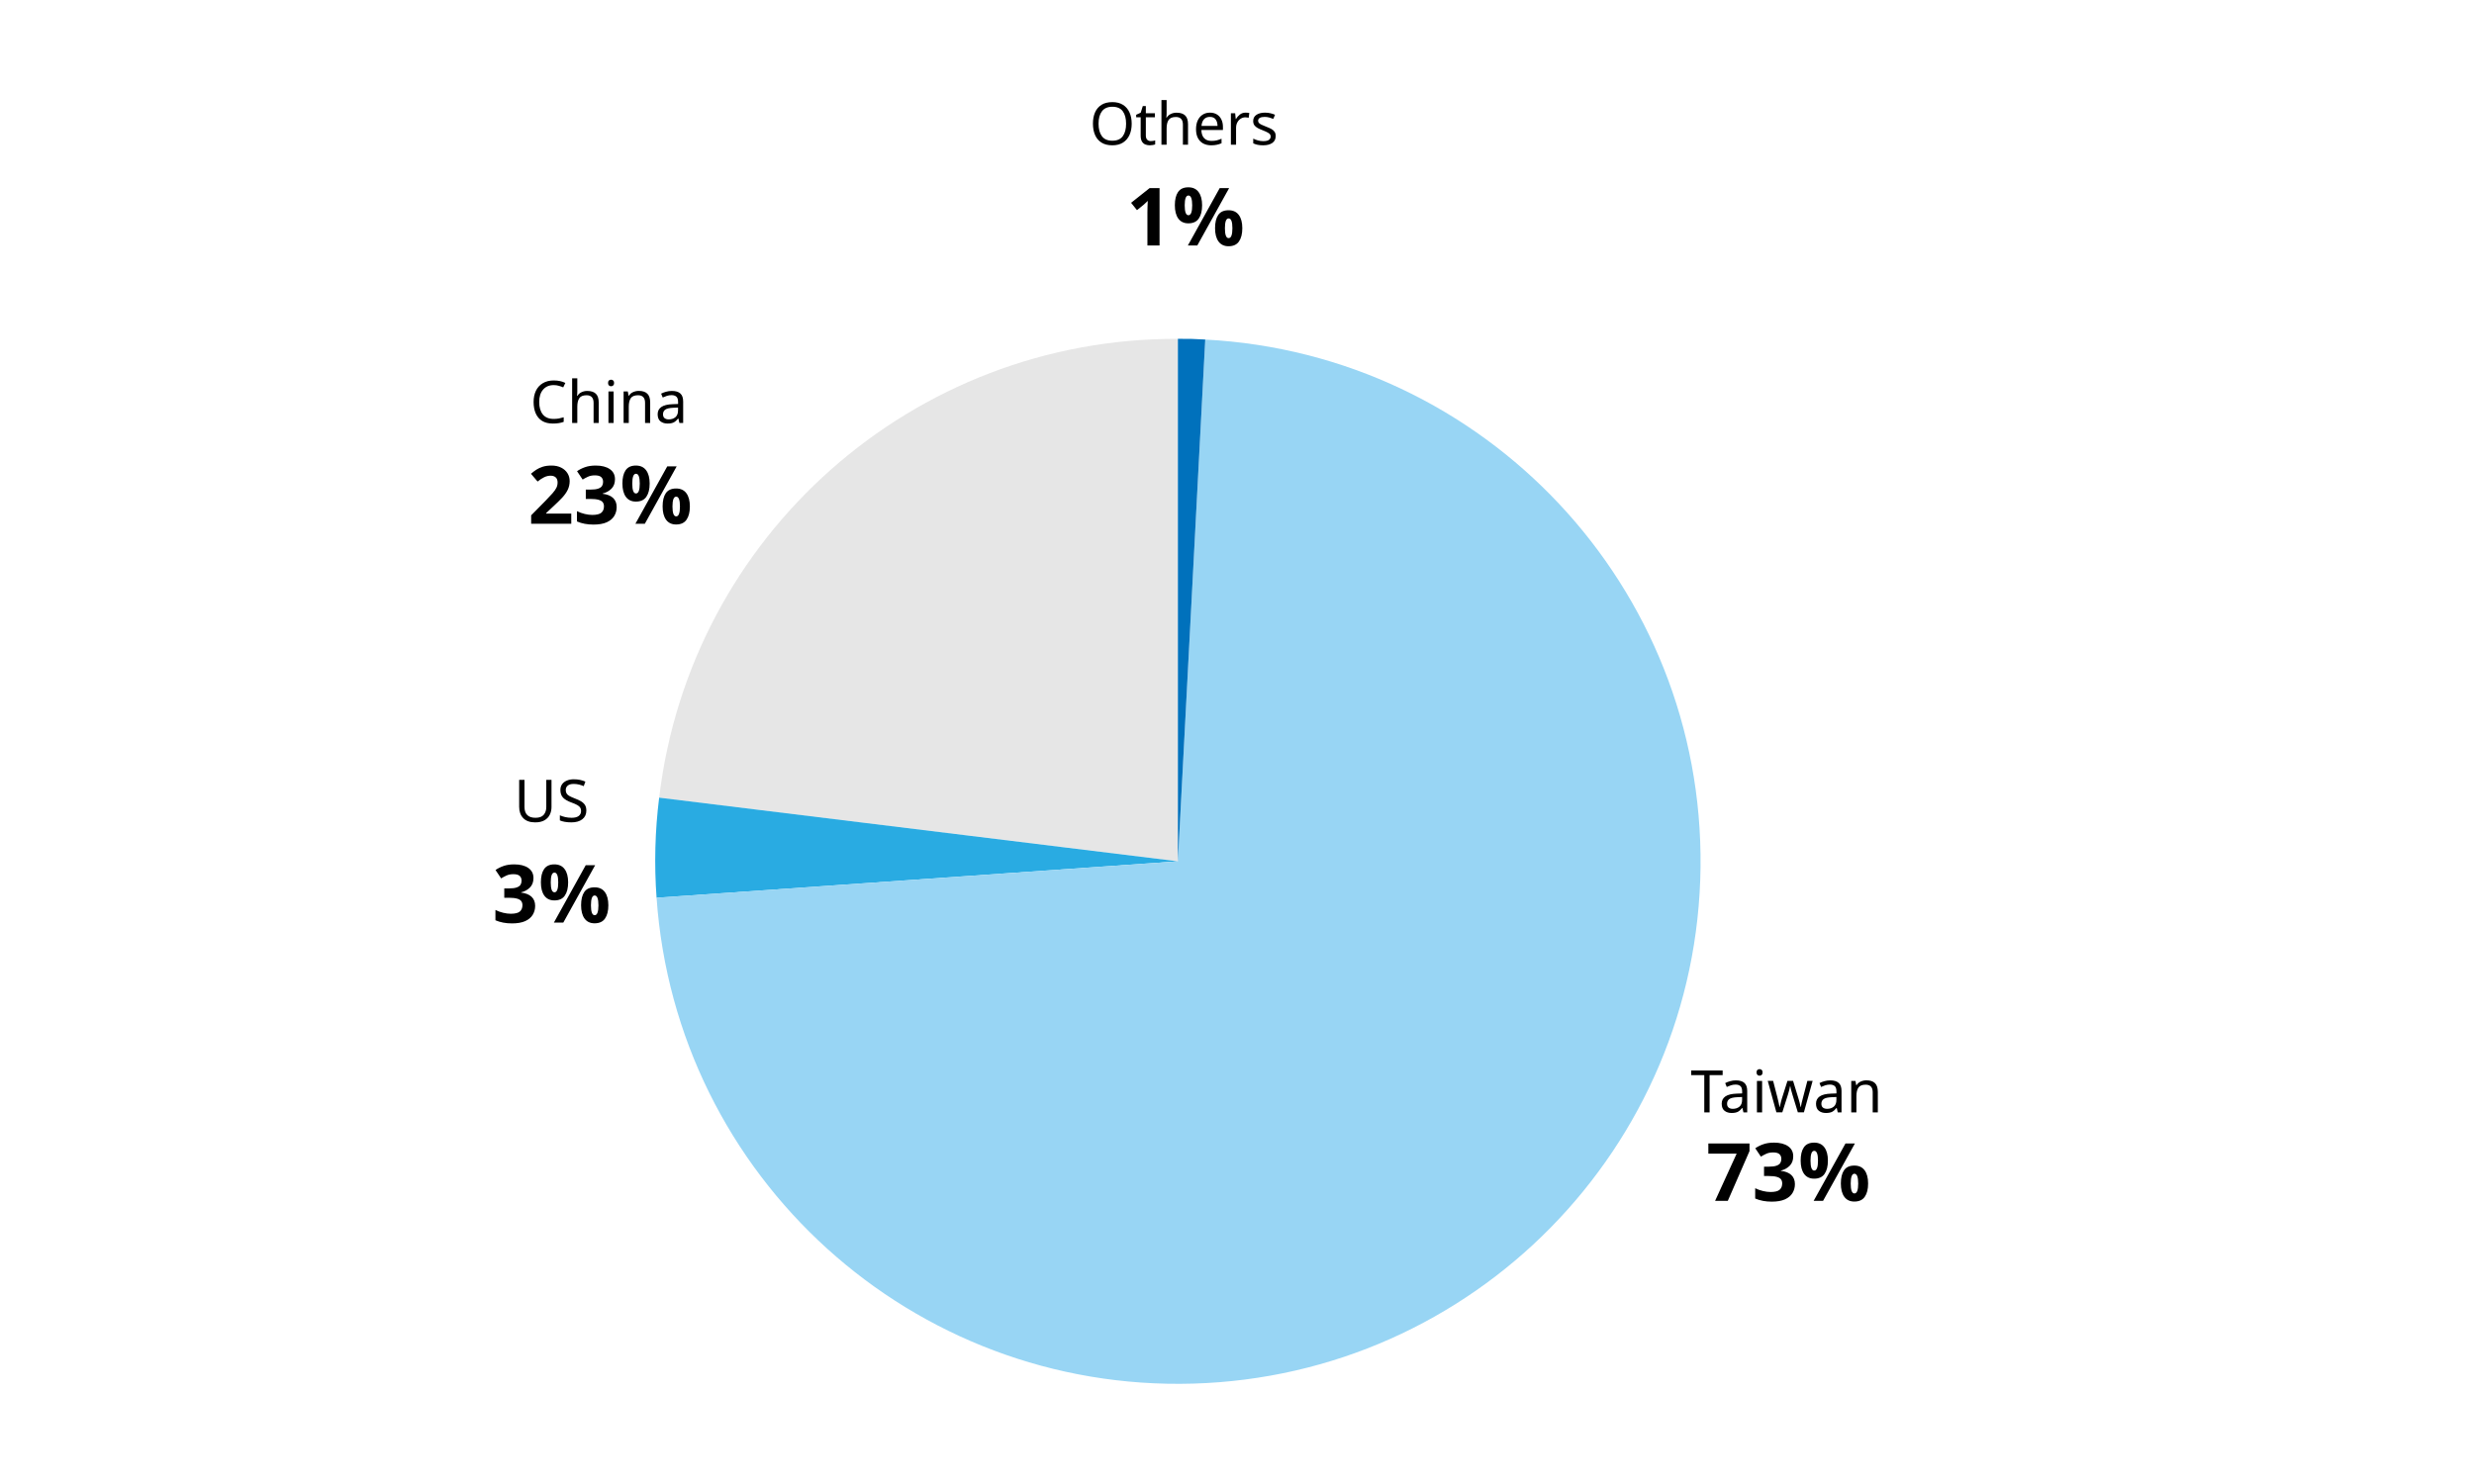
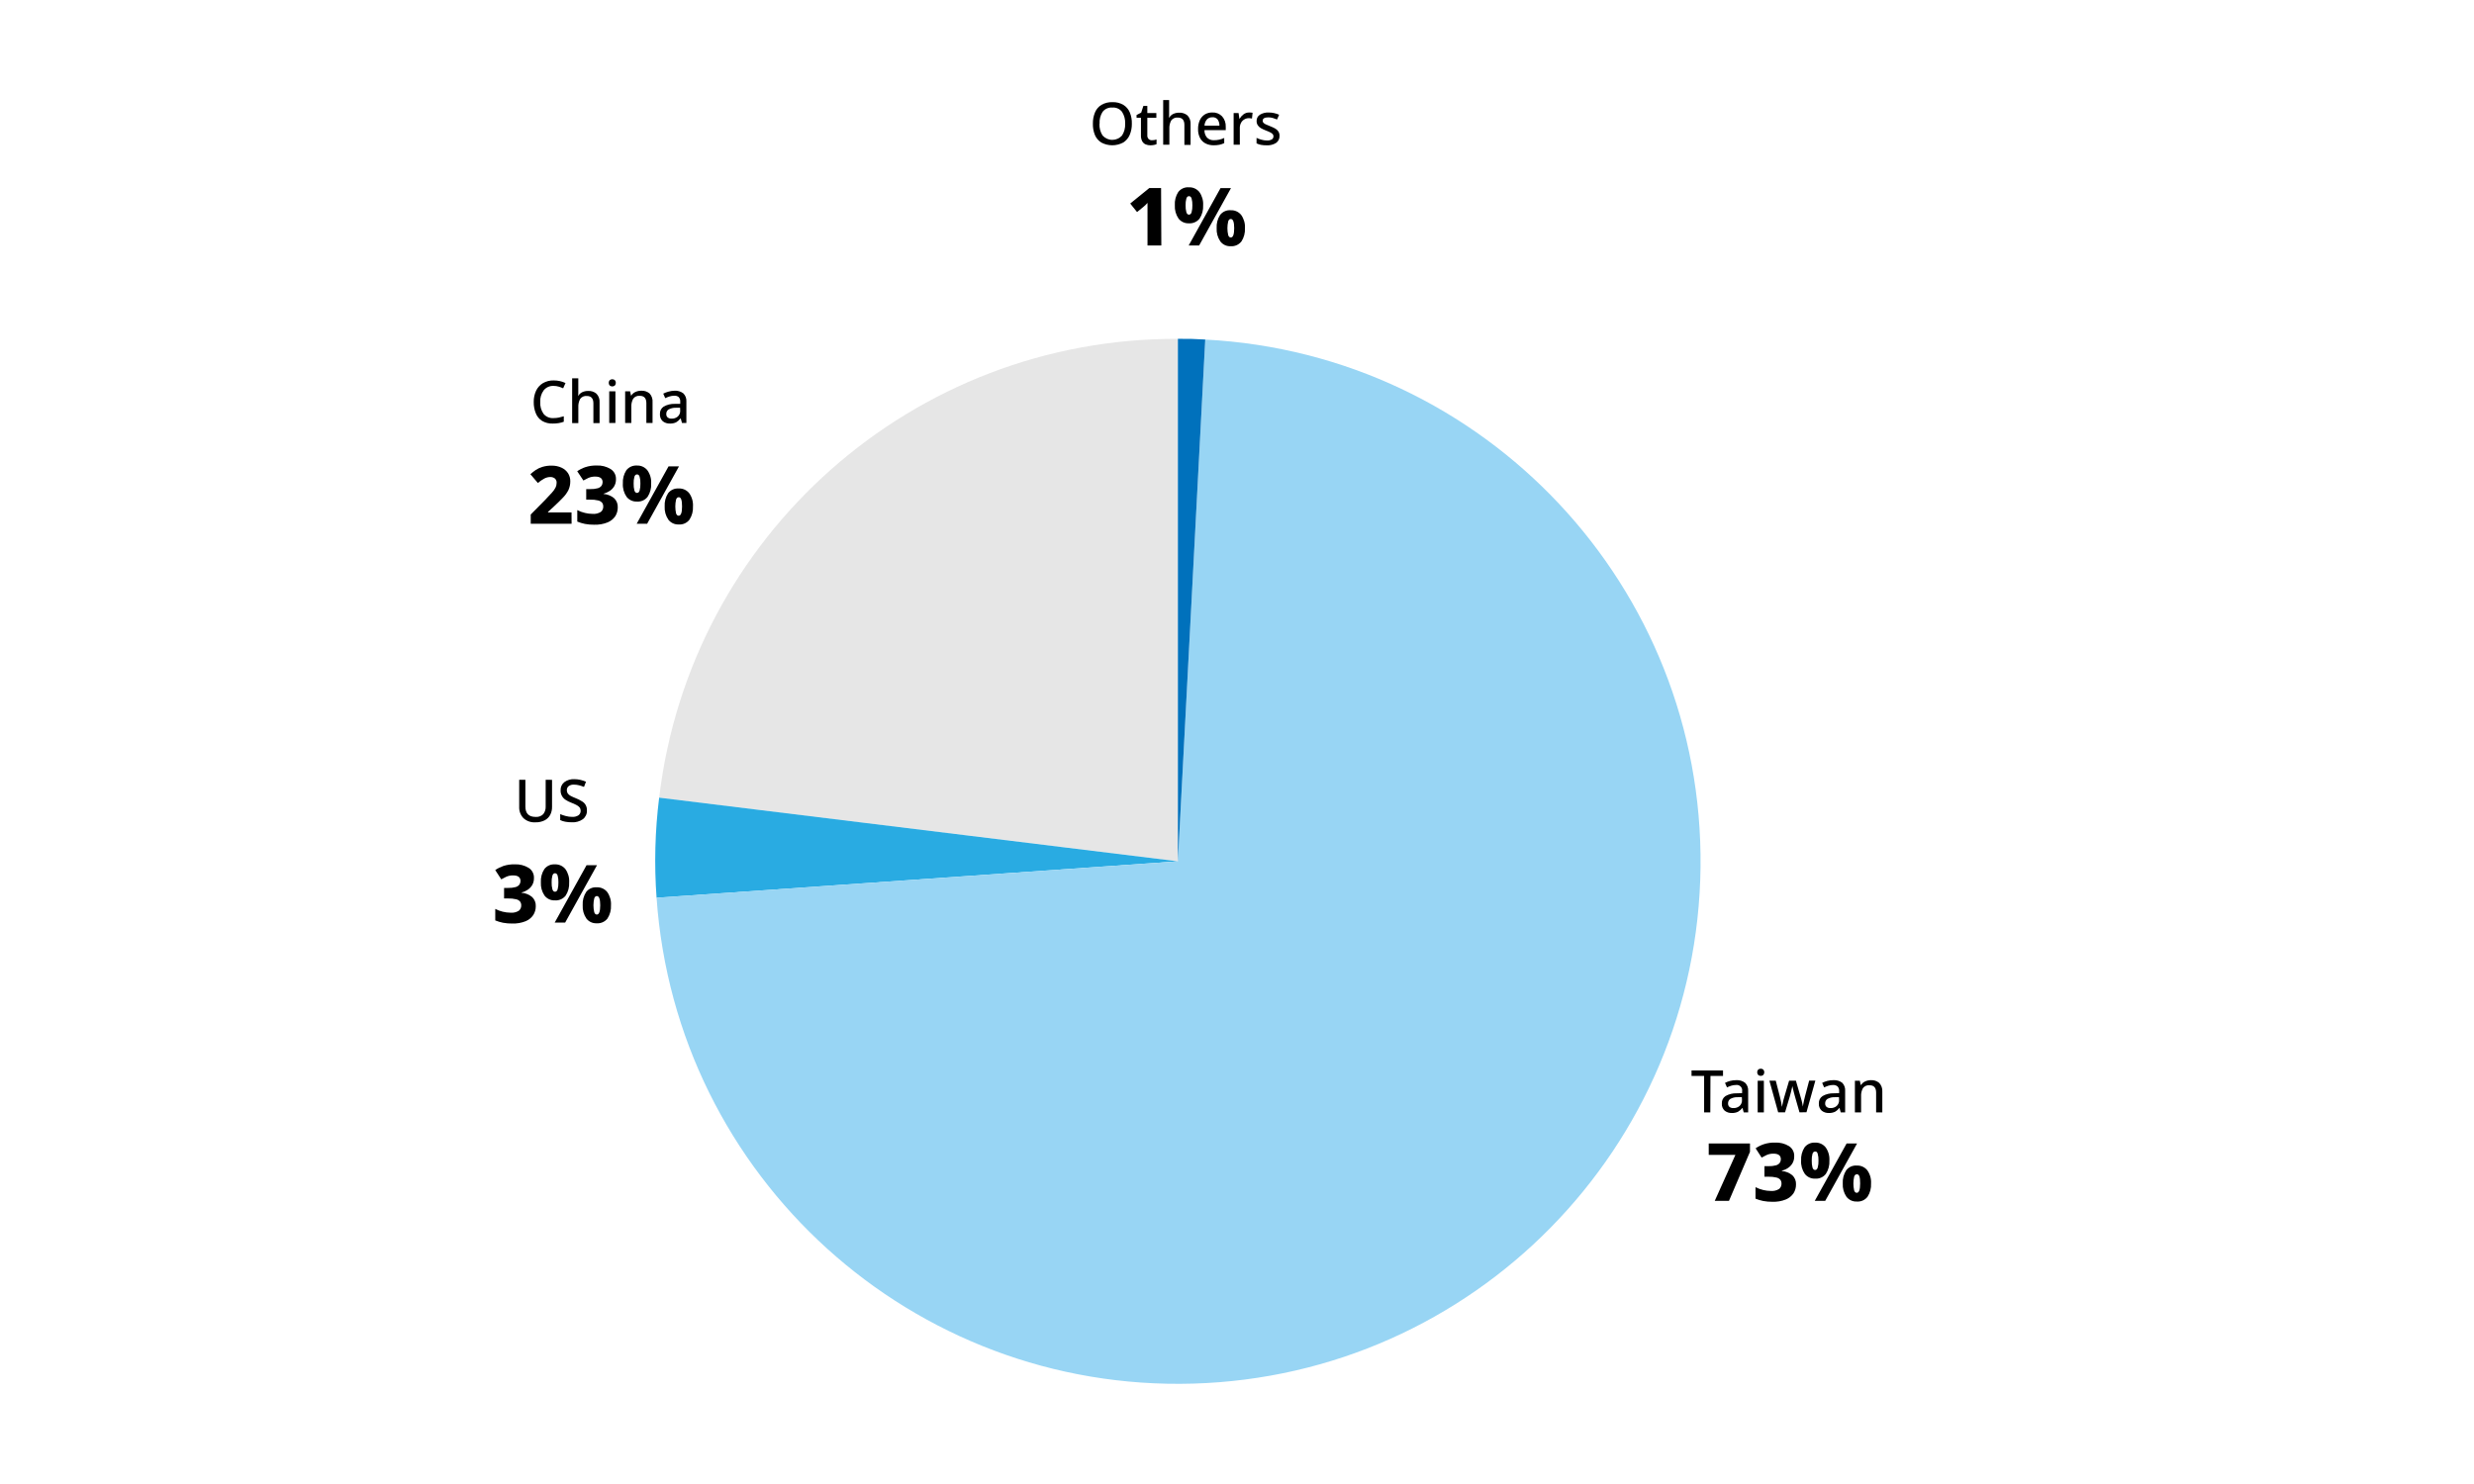
<svg xmlns="http://www.w3.org/2000/svg" viewBox="0 0 800 480">
  <defs>
-     <style>.cls-1{fill:#e6e6e6;}.cls-2{fill:#29abe2;}.cls-3{fill:#98d5f4;}.cls-4{fill:#0071bc;}.cls-5{font-size:19px;font-family:NotoSans-Medium, Noto Sans;font-weight:500;}.cls-6{letter-spacing:-0.08em;}.cls-7{font-size:26px;font-family:NotoSans-ExtraBold, Noto Sans;font-weight:800;}</style>
+     <style>.cls-1{fill:#e6e6e6;}.cls-2{fill:#29abe2;}.cls-3{fill:#98d5f4;}.cls-4{fill:#0071bc;}</style>
  </defs>
  <g id="Layer_1" data-name="Layer 1">
    <path class="cls-1" d="M380.89,278.59,213.15,258A168.27,168.27,0,0,1,380.89,109.6Z" />
    <path class="cls-2" d="M380.89,278.59,212.31,290.38a163.78,163.78,0,0,1,.84-32.38Z" />
    <path class="cls-3" d="M380.89,278.59l8.84-168.76A169,169,0,1,1,212.31,290.38Z" />
    <path class="cls-4" d="M380.89,278.59v-169c3.73,0,5.12,0,8.84.23Z" />
  </g>
  <g id="Layer_3" data-name="Layer 3">
-     <text class="cls-5" transform="translate(352.26 46.81)">Others</text>
-     <text class="cls-5" transform="translate(171.39 136.81)">China</text>
-     <text class="cls-5" transform="translate(166.18 265.81)">US</text>
-     <text class="cls-5" transform="translate(546.68 359.81)">
-       <tspan class="cls-6">T</tspan>
-       <tspan x="9.18" y="0">aiwan</tspan>
-     </text>
-     <text class="cls-7" transform="translate(364.22 79.41)">1%</text>
-     <text class="cls-7" transform="translate(170.71 169.41)">23%</text>
-     <text class="cls-7" transform="translate(159.22 298.41)">3%</text>
-     <text class="cls-7" transform="translate(551.71 388.41)">73%</text>
+     <path d="M366,40a8.87,8.87,0,0,1-.71,3.67,5.34,5.34,0,0,1-2.1,2.44,7.5,7.5,0,0,1-7.05,0,5.23,5.23,0,0,1-2.09-2.45A9.12,9.12,0,0,1,353.4,40a9,9,0,0,1,.69-3.66,5.13,5.13,0,0,1,2.09-2.43,6.65,6.65,0,0,1,3.57-.87,6.52,6.52,0,0,1,3.49.87,5.24,5.24,0,0,1,2.09,2.43A8.88,8.88,0,0,1,366,40Zm-10.47,0a6.38,6.38,0,0,0,1,3.83,4.22,4.22,0,0,0,6.3,0,6.52,6.52,0,0,0,1-3.83,6.45,6.45,0,0,0-1-3.82,3.57,3.57,0,0,0-3.13-1.39,3.63,3.63,0,0,0-3.17,1.39A6.31,6.31,0,0,0,355.57,40Z" />
+     <path d="M372.44,45.36a4.65,4.65,0,0,0,1.54-.24v1.52a4,4,0,0,1-.87.25A6,6,0,0,1,372,47a4,4,0,0,1-1.53-.29,2.3,2.3,0,0,1-1.11-1,3.79,3.79,0,0,1-.42-1.95V38.1h-1.42v-.91l1.5-.76.7-2.16H371v2.3h2.92V38.1H371v5.63a1.6,1.6,0,0,0,.41,1.23A1.45,1.45,0,0,0,372.44,45.36Z" />
+     <path d="M378.05,32.37v3.85c0,.32,0,.64,0,1s-.05.58-.08.78h.14a3,3,0,0,1,1.32-1.17,4.29,4.29,0,0,1,1.79-.38,3.91,3.91,0,0,1,2.77.89,3.75,3.75,0,0,1,1,2.85v6.67h-2V40.42c0-1.59-.7-2.39-2.11-2.39a2.37,2.37,0,0,0-2.17.95,5.13,5.13,0,0,0-.58,2.68v5.15h-2V32.37Z" />
+     <path d="M392,36.38a4.11,4.11,0,0,1,3.17,1.24A4.75,4.75,0,0,1,396.36,41v1.1h-6.88a3.53,3.53,0,0,0,.83,2.42,2.92,2.92,0,0,0,2.21.83,7.75,7.75,0,0,0,1.76-.18,9.34,9.34,0,0,0,1.59-.54v1.67a7.37,7.37,0,0,1-1.56.53,9.91,9.91,0,0,1-1.86.16,5.65,5.65,0,0,1-2.62-.59,4.17,4.17,0,0,1-1.78-1.75,5.88,5.88,0,0,1-.64-2.89,6.72,6.72,0,0,1,.58-2.92A4.35,4.35,0,0,1,389.61,37,4.57,4.57,0,0,1,392,36.38Zm0,1.55a2.28,2.28,0,0,0-1.74.71,3.25,3.25,0,0,0-.77,2h4.83a3.36,3.36,0,0,0-.58-2A2,2,0,0,0,392,37.93Z" />
+     <path d="M403.92,36.38a6.43,6.43,0,0,1,1.12.09l-.2,1.88a3.93,3.93,0,0,0-1-.13,2.87,2.87,0,0,0-1.44.38,2.83,2.83,0,0,0-1.08,1.09,3.45,3.45,0,0,0-.41,1.72v5.4h-2V36.57h1.6l.26,1.82h.08A4.75,4.75,0,0,1,402.08,37,3,3,0,0,1,403.92,36.38Z" />
+     <path d="M413.75,43.92a2.65,2.65,0,0,1-1.1,2.3,5.18,5.18,0,0,1-3.06.78,9.92,9.92,0,0,1-1.86-.15,5.71,5.71,0,0,1-1.41-.48V44.6a8.81,8.81,0,0,0,1.57.58,6.4,6.4,0,0,0,1.75.26,2.92,2.92,0,0,0,1.65-.36,1.15,1.15,0,0,0,.5-1,1.06,1.06,0,0,0-.19-.62,2.23,2.23,0,0,0-.71-.57,12.43,12.43,0,0,0-1.53-.67,12.5,12.5,0,0,1-1.66-.78,3.1,3.1,0,0,1-1-.95,2.5,2.5,0,0,1-.36-1.39,2.3,2.3,0,0,1,1.07-2,5,5,0,0,1,2.84-.71,7.66,7.66,0,0,1,1.76.19,8.43,8.43,0,0,1,1.61.53l-.67,1.54a12.35,12.35,0,0,0-1.37-.49,5.29,5.29,0,0,0-1.42-.2c-1.24,0-1.86.36-1.86,1.09a1,1,0,0,0,.21.62,2.36,2.36,0,0,0,.76.54c.37.17.87.39,1.52.64a11.5,11.5,0,0,1,1.6.75,3.08,3.08,0,0,1,1,.94A2.5,2.5,0,0,1,413.75,43.92Z" />
+     <path d="M179,124.82a3.87,3.87,0,0,0-3.16,1.39,5.85,5.85,0,0,0-1.15,3.83,6.09,6.09,0,0,0,1.06,3.8,3.81,3.81,0,0,0,3.23,1.39,8.43,8.43,0,0,0,1.69-.16,16,16,0,0,0,1.64-.43v1.77a8.55,8.55,0,0,1-1.63.44,11.17,11.17,0,0,1-1.94.15,6.38,6.38,0,0,1-3.47-.87,5.16,5.16,0,0,1-2-2.43,9.23,9.23,0,0,1-.68-3.68,8.34,8.34,0,0,1,.75-3.62,5.76,5.76,0,0,1,2.2-2.46,6.63,6.63,0,0,1,3.53-.89,9,9,0,0,1,2,.22,8,8,0,0,1,1.79.62l-.76,1.71a10,10,0,0,0-1.42-.54A5.42,5.42,0,0,0,179,124.82Z" />
+     <path d="M187,122.37v3.85c0,.32,0,.64,0,1s-.05.58-.07.78H187a3.11,3.11,0,0,1,1.32-1.17,4.3,4.3,0,0,1,1.8-.38,3.88,3.88,0,0,1,2.76.89,3.71,3.71,0,0,1,1,2.85v6.67h-2v-6.39c0-1.59-.71-2.39-2.11-2.39a2.35,2.35,0,0,0-2.17.95,5.12,5.12,0,0,0-.59,2.68v5.15h-2V122.37Z" />
+     <path d="M198,122.67a1.25,1.25,0,0,1,.8.27,1.32,1.32,0,0,1,0,1.77,1.3,1.3,0,0,1-1.61,0,1.29,1.29,0,0,1,0-1.77A1.26,1.26,0,0,1,198,122.67Zm1,3.9v10.24h-2V126.57Z" />
+     <path d="M207.32,126.38a3.85,3.85,0,0,1,2.74.89,3.79,3.79,0,0,1,.95,2.87v6.67h-2v-6.39c0-1.59-.7-2.39-2.11-2.39a2.36,2.36,0,0,0-2.15.93,5,5,0,0,0-.6,2.68v5.17h-2V126.57h1.6l.29,1.36h.11a2.93,2.93,0,0,1,1.36-1.17A4.38,4.38,0,0,1,207.32,126.38Z" />
+     <path d="M218.08,126.38a4.26,4.26,0,0,1,2.87.84,3.37,3.37,0,0,1,1,2.65v6.94h-1.42l-.4-1.43H220a4.6,4.6,0,0,1-1.39,1.23,4.39,4.39,0,0,1-2,.39,3.51,3.51,0,0,1-2.3-.75,2.9,2.9,0,0,1-.91-2.35,2.69,2.69,0,0,1,1.19-2.38,6.87,6.87,0,0,1,3.62-.89l1.75,0V130a2,2,0,0,0-.52-1.59A2.06,2.06,0,0,0,218,128a5,5,0,0,0-1.5.23,11.16,11.16,0,0,0-1.39.55l-.64-1.46a8.21,8.21,0,0,1,1.66-.64A7.49,7.49,0,0,1,218.08,126.38Zm1.84,5.51-1.37,0a4.59,4.59,0,0,0-2.42.59,1.67,1.67,0,0,0-.68,1.41,1.36,1.36,0,0,0,.48,1.16,2,2,0,0,0,1.23.36,2.92,2.92,0,0,0,2-.67,2.43,2.43,0,0,0,.79-2Z" />
+     <path d="M178.51,252.24V261a5.46,5.46,0,0,1-.58,2.54,4.24,4.24,0,0,1-1.78,1.78,6.19,6.19,0,0,1-3,.66,5.21,5.21,0,0,1-3.92-1.38,5,5,0,0,1-1.34-3.64v-8.74h2v8.65q0,3.36,3.31,3.36a3.08,3.08,0,0,0,2.48-.91,3.73,3.73,0,0,0,.77-2.47v-8.63Z" />
+     <path d="M189.79,262.14a3.38,3.38,0,0,1-1.31,2.83,5.64,5.64,0,0,1-3.59,1,11.46,11.46,0,0,1-2.09-.18,6.27,6.27,0,0,1-1.65-.53v-1.93a12.4,12.4,0,0,0,1.79.61,7.74,7.74,0,0,0,2.09.28,3.35,3.35,0,0,0,2.05-.53,1.74,1.74,0,0,0,.68-1.43,1.76,1.76,0,0,0-.3-1.05,2.93,2.93,0,0,0-1-.8,14.78,14.78,0,0,0-1.76-.79,9.15,9.15,0,0,1-1.77-.89,3.51,3.51,0,0,1-1.65-3.14,3.15,3.15,0,0,1,1.22-2.62,5,5,0,0,1,3.19-.95,8.79,8.79,0,0,1,2,.23,11.5,11.5,0,0,1,1.8.59l-.65,1.69a11.4,11.4,0,0,0-1.59-.53,6.51,6.51,0,0,0-1.66-.21,2.58,2.58,0,0,0-1.71.49,1.61,1.61,0,0,0-.59,1.29,1.89,1.89,0,0,0,.29,1.06,2.67,2.67,0,0,0,.91.78,15.23,15.23,0,0,0,1.65.75,11.81,11.81,0,0,1,2,1,3.17,3.17,0,0,1,1.64,3Z" />
+     <path d="M553.05,359.81h-2V348h-4.07v-1.77h10.18V348h-4.06Z" />
+     <path d="M561.41,349.38a4.27,4.27,0,0,1,2.88.84,3.37,3.37,0,0,1,1,2.65v6.94h-1.43l-.4-1.43h-.07a4.62,4.62,0,0,1-1.4,1.23,4.34,4.34,0,0,1-2,.39,3.5,3.5,0,0,1-2.3-.75,2.87,2.87,0,0,1-.91-2.35,2.68,2.68,0,0,1,1.18-2.38,6.9,6.9,0,0,1,3.62-.89l1.75-.05V353a1.75,1.75,0,0,0-2-2.06,5,5,0,0,0-1.5.23,10.44,10.44,0,0,0-1.38.55l-.65-1.46a8.45,8.45,0,0,1,1.66-.64A7.55,7.55,0,0,1,561.41,349.38Zm1.84,5.51-1.37,0a4.53,4.53,0,0,0-2.42.59,1.68,1.68,0,0,0-.67,1.41,1.38,1.38,0,0,0,.47,1.16,2,2,0,0,0,1.24.36,2.9,2.9,0,0,0,2-.67,2.43,2.43,0,0,0,.79-2Z" />
+     <path d="M569.37,345.67a1.27,1.27,0,0,1,.8.27,1.32,1.32,0,0,1,0,1.77,1.22,1.22,0,0,1-.8.28,1.24,1.24,0,0,1-.82-.28,1.32,1.32,0,0,1,0-1.77A1.28,1.28,0,0,1,569.37,345.67Zm1,3.9v10.24h-2V349.57Z" />
+     <path d="M581.89,359.79l-1.46-5.11c-.09-.33-.19-.71-.31-1.13s-.21-.83-.3-1.22l-.21-.9h-.07c0,.21-.11.51-.19.9s-.19.79-.3,1.22-.21.8-.31,1.15l-1.52,5.09H575l-2.84-10.24h2.06l1.33,5.18c.14.54.27,1.1.39,1.7s.2,1.09.25,1.46h.08c0-.22.09-.51.16-.87s.15-.72.23-1.07a7.77,7.77,0,0,1,.24-.87l1.63-5.53h2.2l1.6,5.53c.08.25.16.55.25.9s.16.69.23,1,.12.63.15.86H583c0-.2.07-.48.14-.84s.14-.73.23-1.14.19-.79.28-1.16l1.37-5.18h2l-2.87,10.24Z" />
+     <path d="M592.82,349.38a4.27,4.27,0,0,1,2.88.84,3.4,3.4,0,0,1,.95,2.65v6.94h-1.42l-.4-1.43h-.08a4.48,4.48,0,0,1-1.39,1.23,4.36,4.36,0,0,1-2,.39,3.47,3.47,0,0,1-2.29-.75,2.87,2.87,0,0,1-.92-2.35,2.69,2.69,0,0,1,1.19-2.38,6.87,6.87,0,0,1,3.62-.89l1.75-.05V353a2.08,2.08,0,0,0-.51-1.59,2.11,2.11,0,0,0-1.45-.47,5,5,0,0,0-1.5.23,11.16,11.16,0,0,0-1.39.55l-.64-1.46a8.21,8.21,0,0,1,1.66-.64A7.49,7.49,0,0,1,592.82,349.38Zm1.84,5.51-1.37,0a4.53,4.53,0,0,0-2.42.59,1.69,1.69,0,0,0-.68,1.41,1.36,1.36,0,0,0,.48,1.16,2,2,0,0,0,1.23.36,2.91,2.91,0,0,0,2-.67,2.43,2.43,0,0,0,.79-2Z" />
+     <path d="M604.94,349.38a3.81,3.81,0,0,1,2.73.89,3.76,3.76,0,0,1,1,2.87v6.67h-2v-6.39c0-1.59-.7-2.39-2.11-2.39a2.37,2.37,0,0,0-2.16.93,5,5,0,0,0-.59,2.68v5.17h-2V349.57h1.6l.28,1.36h.12a2.93,2.93,0,0,1,1.36-1.17A4.35,4.35,0,0,1,604.94,349.38Z" />
+     <path d="M375.53,79.41h-4.47v-10c0-.23,0-.56,0-1s0-.93,0-1.43,0-1,0-1.36a5.92,5.92,0,0,1-.57.61c-.25.24-.47.44-.68.62l-2.13,1.74-2.21-2.76,6.16-5h3.82Z" />
+     <path d="M384.42,60.58a4.12,4.12,0,0,1,3.41,1.53,6.68,6.68,0,0,1,1.22,4.27,7.15,7.15,0,0,1-1.14,4.31,4.07,4.07,0,0,1-3.49,1.54,4,4,0,0,1-3.33-1.54,6.94,6.94,0,0,1-1.19-4.31A7.06,7.06,0,0,1,381,62.11,3.93,3.93,0,0,1,384.42,60.58Zm.05,2.87c-.39,0-.68.25-.84.75a7.31,7.31,0,0,0-.25,2.21,7.67,7.67,0,0,0,.25,2.24c.16.52.45.78.84.78s.69-.26.85-.78a8,8,0,0,0,.25-2.24,7.65,7.65,0,0,0-.25-2.21C385.16,63.7,384.87,63.45,384.47,63.45Zm13.58-2.6-10.3,18.56h-3.38l10.3-18.56ZM397.94,68a4.12,4.12,0,0,1,3.41,1.52,6.68,6.68,0,0,1,1.22,4.27,7.17,7.17,0,0,1-1.14,4.31,4.07,4.07,0,0,1-3.49,1.54,3.94,3.94,0,0,1-3.32-1.54,6.9,6.9,0,0,1-1.2-4.31,7.06,7.06,0,0,1,1.12-4.27A3.92,3.92,0,0,1,397.94,68Zm.06,2.83c-.4,0-.69.26-.85.78a9.89,9.89,0,0,0,0,4.42c.16.52.45.78.85.78.72,0,1.09-1,1.09-3S398.72,70.83,398,70.83Z" />
+     <path d="M184.83,169.41H171.62v-3l4.6-4.65c.94-1,1.68-1.77,2.24-2.4a7.61,7.61,0,0,0,1.18-1.65,3.43,3.43,0,0,0,.35-1.52,1.73,1.73,0,0,0-.58-1.44,2.37,2.37,0,0,0-1.47-.46,4.15,4.15,0,0,0-1.94.5,11.77,11.77,0,0,0-2.07,1.43l-2.42-2.84a17.73,17.73,0,0,1,1.72-1.36,8,8,0,0,1,2.15-1,9.55,9.55,0,0,1,3-.41,7.33,7.33,0,0,1,3.23.67,5.09,5.09,0,0,1,2.08,1.79,4.74,4.74,0,0,1,.72,2.59,6.7,6.7,0,0,1-.59,2.83A10.06,10.06,0,0,1,182,161c-.78.83-1.74,1.76-2.86,2.8l-1.93,1.77v.16h7.6Z" />
+     <path d="M199.18,155a4.33,4.33,0,0,1-.55,2.24,4.63,4.63,0,0,1-1.47,1.55,6.69,6.69,0,0,1-2,.89v.08a6.17,6.17,0,0,1,3.41,1.37,3.82,3.82,0,0,1,1.19,3,5.27,5.27,0,0,1-.8,2.84,5.56,5.56,0,0,1-2.49,2,10.63,10.63,0,0,1-4.32.75,15.37,15.37,0,0,1-3-.26,14.19,14.19,0,0,1-2.48-.75v-3.72a10.73,10.73,0,0,0,2.5.92,10.62,10.62,0,0,0,2.39.3,4.35,4.35,0,0,0,2.74-.64,2.16,2.16,0,0,0,.77-1.75,2,2,0,0,0-.36-1.2,2.35,2.35,0,0,0-1.29-.75,9.77,9.77,0,0,0-2.59-.26h-1.27V158.2h1.3a8.15,8.15,0,0,0,2.44-.28,2.28,2.28,0,0,0,1.21-.8,2,2,0,0,0,.35-1.15c0-1.22-.8-1.82-2.39-1.82a5.22,5.22,0,0,0-2.28.47,16.89,16.89,0,0,0-1.54.8l-2-3a10.72,10.72,0,0,1,2.6-1.31,10.89,10.89,0,0,1,3.69-.54,7.87,7.87,0,0,1,4.52,1.15A3.69,3.69,0,0,1,199.18,155Z" />
+     <path d="M205.94,150.58a4.1,4.1,0,0,1,3.4,1.53,6.62,6.62,0,0,1,1.22,4.27,7.15,7.15,0,0,1-1.14,4.31,4,4,0,0,1-3.48,1.54,4,4,0,0,1-3.33-1.54,6.88,6.88,0,0,1-1.2-4.31,7.13,7.13,0,0,1,1.12-4.27A4,4,0,0,1,205.94,150.58Zm.05,2.87c-.4,0-.68.25-.85.75a7.71,7.71,0,0,0-.24,2.21,8.09,8.09,0,0,0,.24,2.24c.17.52.45.78.85.78s.68-.26.84-.78a7.67,7.67,0,0,0,.25-2.24,7.31,7.31,0,0,0-.25-2.21Q206.59,153.45,206,153.45Zm13.57-2.6-10.3,18.56h-3.38l10.3-18.56Zm-.1,7.15a4.1,4.1,0,0,1,3.4,1.52,6.62,6.62,0,0,1,1.22,4.27,7.17,7.17,0,0,1-1.14,4.31,4,4,0,0,1-3.48,1.54,4,4,0,0,1-3.33-1.54,6.9,6.9,0,0,1-1.2-4.31,7.13,7.13,0,0,1,1.12-4.27A3.94,3.94,0,0,1,219.46,158Zm0,2.83c-.4,0-.68.26-.85.78a10.3,10.3,0,0,0,0,4.42c.17.52.45.78.85.78.73,0,1.09-1,1.09-3S220.24,160.83,219.51,160.83Z" />
+     <path d="M172.66,284a4.42,4.42,0,0,1-.54,2.24,4.83,4.83,0,0,1-1.47,1.55,6.91,6.91,0,0,1-2,.89v.08a6.1,6.1,0,0,1,3.4,1.37,3.79,3.79,0,0,1,1.2,3,5.19,5.19,0,0,1-.81,2.84,5.48,5.48,0,0,1-2.48,2,10.68,10.68,0,0,1-4.33.75,15.26,15.26,0,0,1-3-.26,13.93,13.93,0,0,1-2.48-.75v-3.72a11.07,11.07,0,0,0,4.89,1.22,4.37,4.37,0,0,0,2.74-.64,2.16,2.16,0,0,0,.77-1.75,2,2,0,0,0-.37-1.2,2.28,2.28,0,0,0-1.29-.75,9.63,9.63,0,0,0-2.58-.26H163V287.2h1.3a8.17,8.17,0,0,0,2.45-.28,2.32,2.32,0,0,0,1.21-.8,2,2,0,0,0,.35-1.15c0-1.22-.8-1.82-2.39-1.82a5.22,5.22,0,0,0-2.28.47,17.3,17.3,0,0,0-1.55.8l-1.95-3a11.1,11.1,0,0,1,2.6-1.31,10.91,10.91,0,0,1,3.7-.54,7.9,7.9,0,0,1,4.52,1.15A3.68,3.68,0,0,1,172.66,284Z" />
+     <path d="M179.42,279.58a4.12,4.12,0,0,1,3.41,1.53,6.68,6.68,0,0,1,1.22,4.27,7.15,7.15,0,0,1-1.14,4.31,4.07,4.07,0,0,1-3.49,1.54,4,4,0,0,1-3.33-1.54,6.94,6.94,0,0,1-1.19-4.31,7.06,7.06,0,0,1,1.12-4.27A3.93,3.93,0,0,1,179.42,279.58Zm.05,2.87c-.39,0-.68.25-.84.75a7.31,7.31,0,0,0-.25,2.21,7.67,7.67,0,0,0,.25,2.24c.16.52.45.78.84.78s.69-.26.85-.78a8,8,0,0,0,.25-2.24,7.65,7.65,0,0,0-.25-2.21C180.16,282.7,179.87,282.45,179.47,282.45Zm13.58-2.6-10.3,18.56h-3.38l10.3-18.56Zm-.11,7.15a4.12,4.12,0,0,1,3.41,1.52,6.68,6.68,0,0,1,1.22,4.27,7.17,7.17,0,0,1-1.14,4.31,4.07,4.07,0,0,1-3.49,1.54,3.94,3.94,0,0,1-3.32-1.54,6.9,6.9,0,0,1-1.2-4.31,7.06,7.06,0,0,1,1.12-4.27A3.92,3.92,0,0,1,192.94,287Zm.06,2.83c-.4,0-.69.26-.85.78a9.89,9.89,0,0,0,0,4.42c.16.52.45.78.85.78.72,0,1.09-1,1.09-3S193.72,289.83,193,289.83Z" />
+     <path d="M554.49,388.41l6.68-14.87h-8.63v-3.69h13.34v2.7l-6.79,15.86Z" />
+     <path d="M580.18,374a4.33,4.33,0,0,1-.55,2.24,4.63,4.63,0,0,1-1.47,1.55,6.69,6.69,0,0,1-2,.89v.08a6.17,6.17,0,0,1,3.41,1.37,3.81,3.81,0,0,1,1.19,3,5.27,5.27,0,0,1-.8,2.84,5.56,5.56,0,0,1-2.49,2,10.63,10.63,0,0,1-4.32.75,15.37,15.37,0,0,1-3-.26,14.19,14.19,0,0,1-2.48-.75v-3.72a10.73,10.73,0,0,0,2.5.92,10.62,10.62,0,0,0,2.39.3,4.35,4.35,0,0,0,2.74-.64,2.16,2.16,0,0,0,.77-1.75,2,2,0,0,0-.36-1.2,2.35,2.35,0,0,0-1.29-.75,9.77,9.77,0,0,0-2.59-.26h-1.27V377.2h1.3a8.15,8.15,0,0,0,2.44-.28,2.28,2.28,0,0,0,1.21-.8,2,2,0,0,0,.35-1.15c0-1.22-.8-1.82-2.39-1.82a5.22,5.22,0,0,0-2.28.47,16.89,16.89,0,0,0-1.54.8l-1.95-3a10.72,10.72,0,0,1,2.6-1.31,10.89,10.89,0,0,1,3.69-.54,7.87,7.87,0,0,1,4.52,1.15A3.69,3.69,0,0,1,580.18,374Z" />
+     <path d="M586.94,369.58a4.1,4.1,0,0,1,3.4,1.53,6.62,6.62,0,0,1,1.22,4.27,7.15,7.15,0,0,1-1.14,4.31,4,4,0,0,1-3.48,1.54,4,4,0,0,1-3.33-1.54,6.88,6.88,0,0,1-1.2-4.31,7.13,7.13,0,0,1,1.12-4.27A4,4,0,0,1,586.94,369.58Zm0,2.87c-.4,0-.68.25-.85.75a7.71,7.71,0,0,0-.24,2.21,8,8,0,0,0,.24,2.23c.17.53.45.79.85.79s.68-.26.84-.79a7.55,7.55,0,0,0,.25-2.23,7.31,7.31,0,0,0-.25-2.21Q587.59,372.45,587,372.45Zm13.57-2.6-10.3,18.56h-3.38l10.3-18.56Zm-.1,7.15a4.1,4.1,0,0,1,3.4,1.52,6.62,6.62,0,0,1,1.22,4.27,7.17,7.17,0,0,1-1.14,4.31,4,4,0,0,1-3.48,1.54,4,4,0,0,1-3.33-1.54,6.9,6.9,0,0,1-1.2-4.31,7.13,7.13,0,0,1,1.12-4.27A3.94,3.94,0,0,1,600.46,377Zm0,2.83c-.4,0-.68.26-.85.78a10.3,10.3,0,0,0,0,4.42c.17.52.45.78.85.78.73,0,1.09-1,1.09-3S601.24,379.83,600.51,379.83Z" />
  </g>
</svg>
